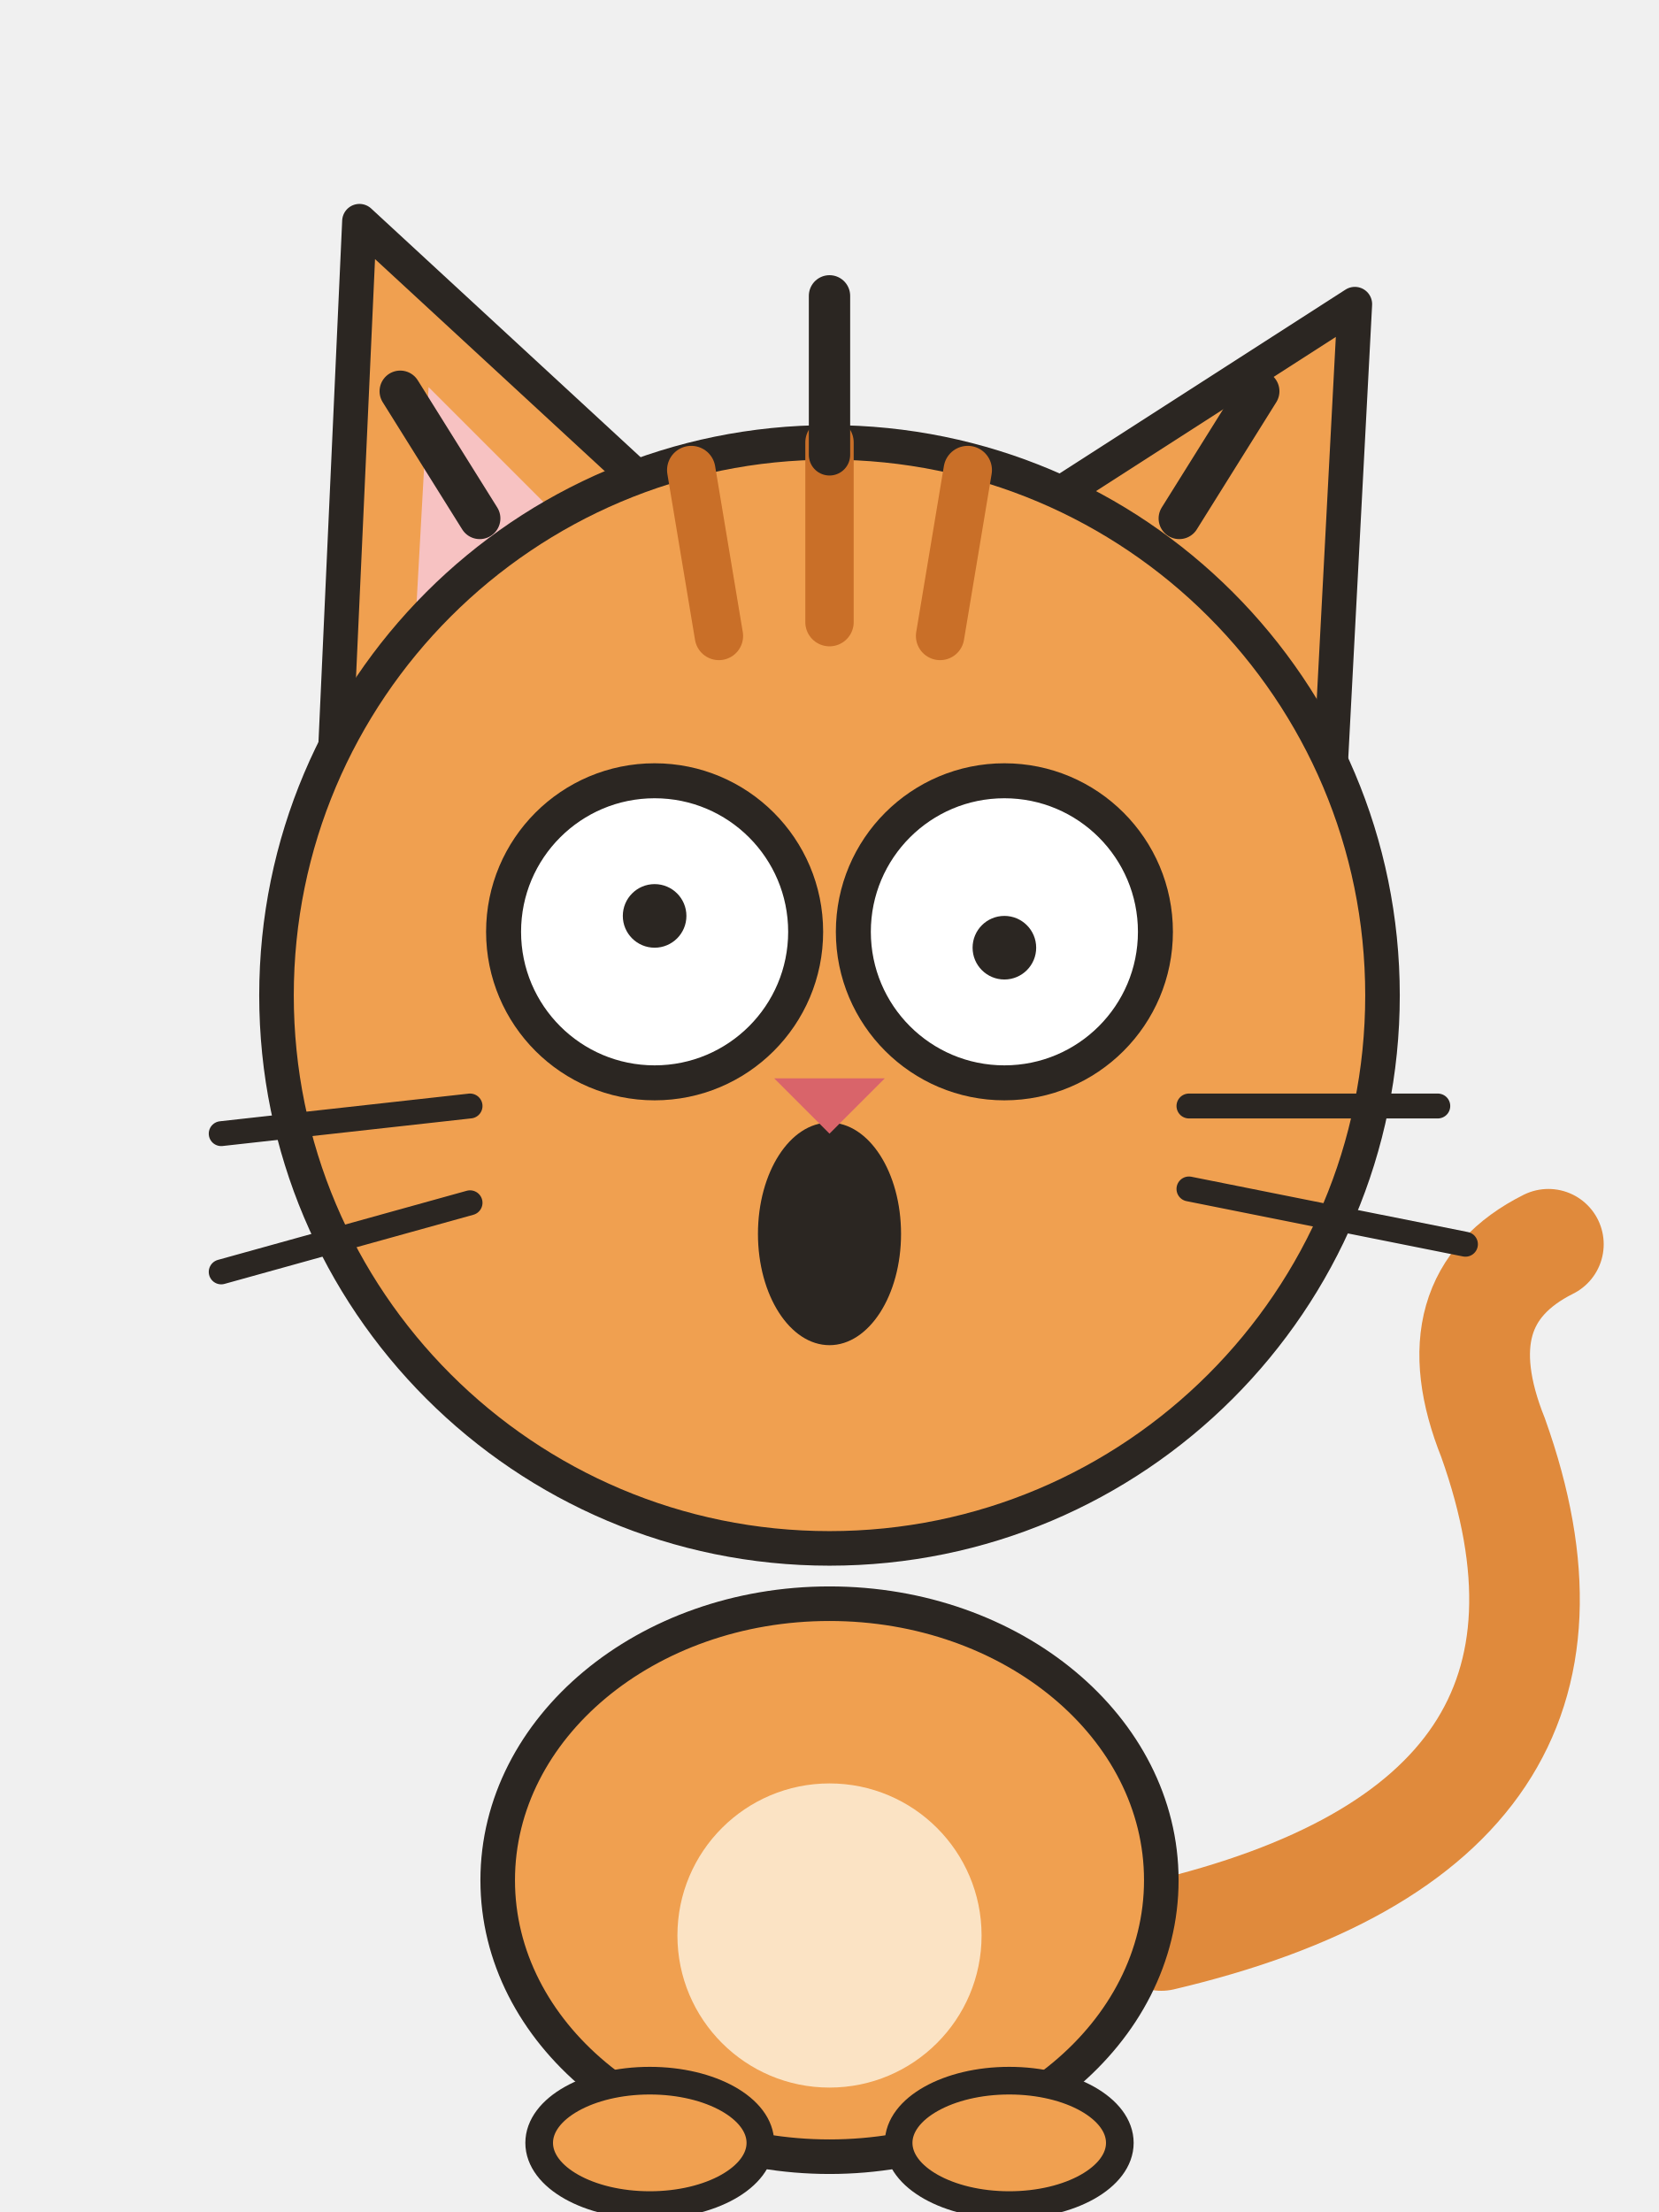
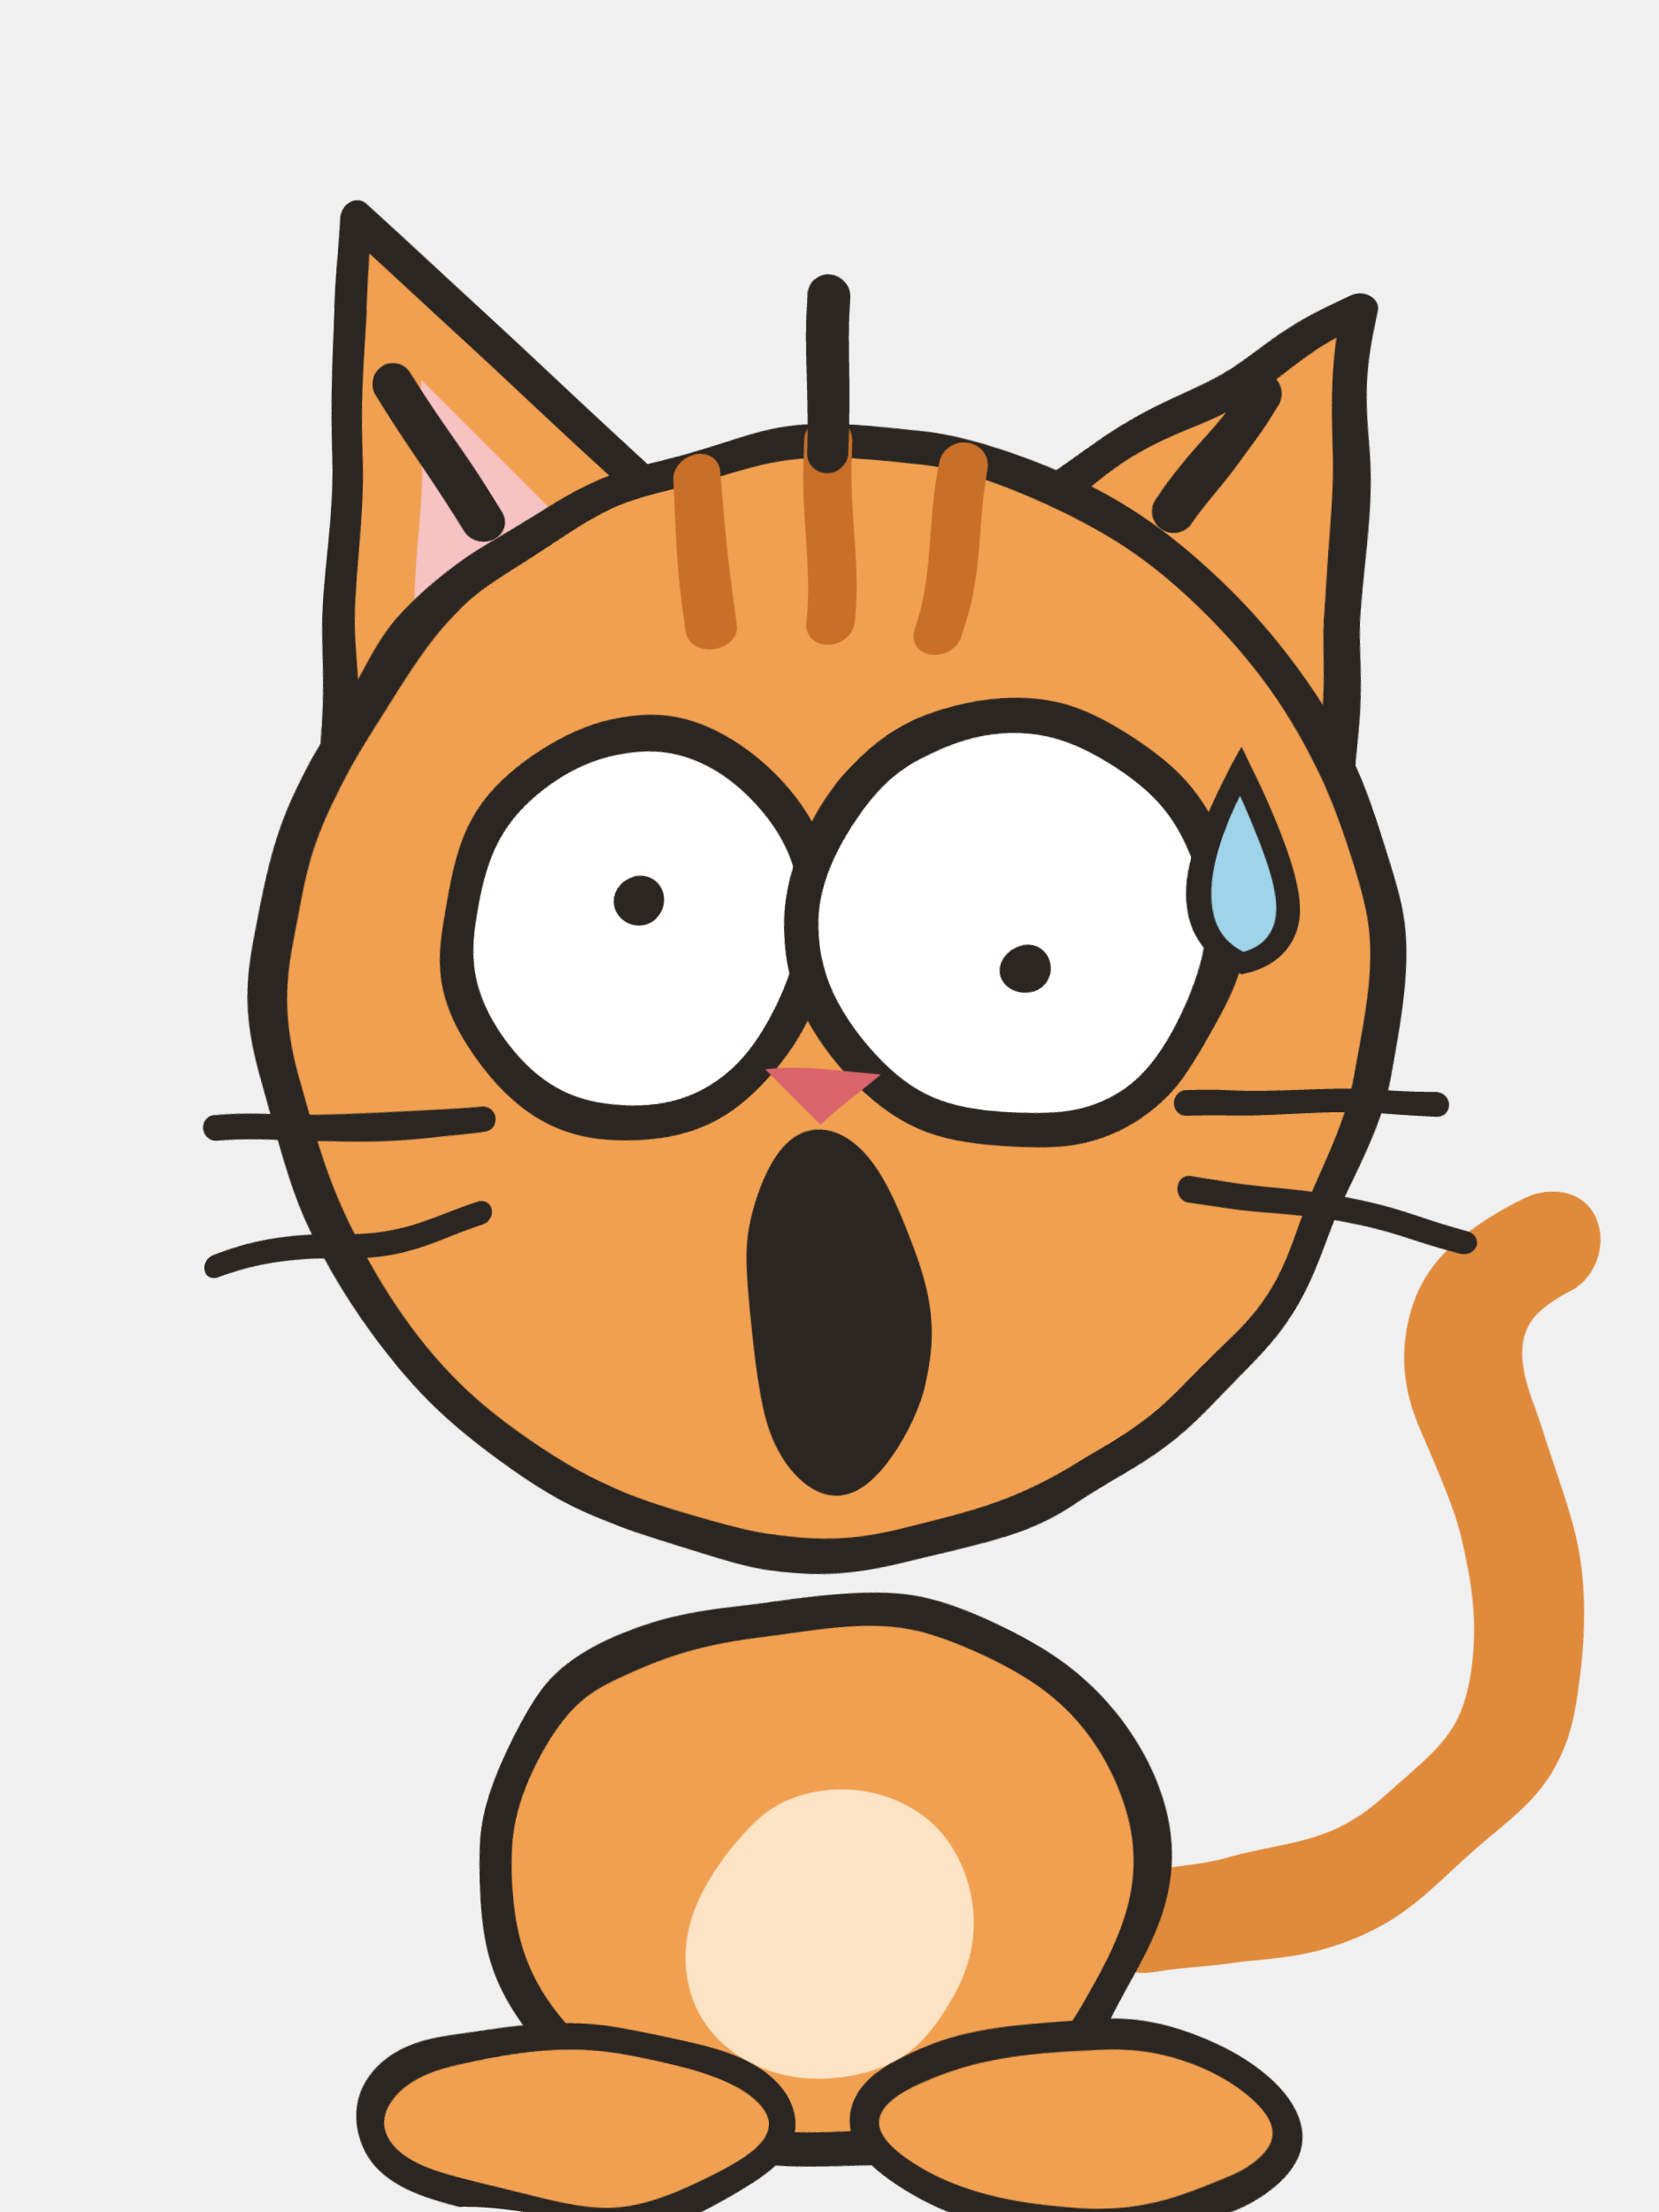
<svg xmlns="http://www.w3.org/2000/svg" overflow="visible" viewBox="0 0 120 160" width="120" height="160">
-   <path d="M84 140 Q118 132 108 104 Q104 94 112 90" stroke="#e08a3c" stroke-width="8" stroke-linecap="round" fill="none" />
-   <ellipse cx="60" cy="136" rx="24" ry="20" fill="#f0a050" stroke="#2b2622" stroke-width="2.5" />
-   <ellipse cx="60" cy="140" rx="11" ry="11" fill="#fbe3c4" />
-   <ellipse cx="47" cy="155" rx="8" ry="4.5" fill="#f0a050" stroke="#2b2622" stroke-width="2" />
-   <ellipse cx="73" cy="155" rx="8" ry="4.5" fill="#f0a050" stroke="#2b2622" stroke-width="2" />
-   <path d="M24 60 L26 16 L52 40 Z" fill="#f0a050" stroke="#2b2622" stroke-width="2.5" stroke-linejoin="round" />
-   <path d="M96 60 L98 22 L70 40 Z" fill="#f0a050" stroke="#2b2622" stroke-width="2.5" stroke-linejoin="round" />
-   <path d="M30 46 L31 28 L43 40 Z" fill="#f7c2c2" />
-   <circle cx="60" cy="72" r="40" fill="#f0a050" stroke="#2b2622" stroke-width="2.5" />
-   <path d="M50 34 L52 46 M60 32 L60 45 M70 34 L68 46" stroke="#c96f28" stroke-width="3.5" stroke-linecap="round" />
-   <path d="M16 82 L34 80 M16 92 L34 87 M104 80 L86 80 M106 90 L86 86" stroke="#2b2622" stroke-width="1.8" stroke-linecap="round" />
-   <circle cx="47.35" cy="67.4" r="10.925" fill="#fff" stroke="#2b2622" stroke-width="2.53" />
-   <circle cx="47.35" cy="66.25" r="2.3" fill="#2b2622" />
-   <circle cx="72.65" cy="67.4" r="10.925" fill="#fff" stroke="#2b2622" stroke-width="2.53" />
-   <circle cx="72.65" cy="68.55" r="2.3" fill="#2b2622" />
-   <ellipse cx="60" cy="89.25" rx="5.175" ry="8.05" fill="#2b2622" />
-   <path d="M34.7 37.5 L28.95 28.3 M60 32.9 L60 21.4 M85.3 37.5 L91.05 28.3" stroke="#2b2622" stroke-width="2.99" stroke-linecap="round" stroke-linejoin="round" fill="none" />
-   <path d="M56 78 L64 78 L60 82 Z" fill="#d9646a" />
+   <defs>
+     <filter id="wobble" x="-10%" y="-10%" width="120%" height="120%">
+       <feTurbulence type="fractalNoise" baseFrequency="0.045" numOctaves="2" seed="7" />
+       <feDisplacementMap in="SourceGraphic" scale="4" />
+     </filter>
+   </defs>
+   <g filter="url(#wobble)">
+     <path d="M84 140 Q118 132 108 104 Q104 94 112 90" stroke="#e08a3c" stroke-width="8" stroke-linecap="round" fill="none" />
+     <ellipse cx="60" cy="136" rx="24" ry="20" fill="#f0a050" stroke="#2b2622" stroke-width="2.5" />
+     <ellipse cx="60" cy="140" rx="11" ry="11" fill="#fbe3c4" />
+     <ellipse cx="42" cy="154" rx="15" ry="6" fill="#f0a050" stroke="#2b2622" stroke-width="2" />
+     <ellipse cx="78" cy="154" rx="15" ry="6" fill="#f0a050" stroke="#2b2622" stroke-width="2" />
+     <path d="M24 60 L26 16 L52 40 Z" fill="#f0a050" stroke="#2b2622" stroke-width="2.5" stroke-linejoin="round" />
+     <path d="M96 60 L98 22 L70 40 Z" fill="#f0a050" stroke="#2b2622" stroke-width="2.5" stroke-linejoin="round" />
+     <path d="M30 46 L31 28 L43 40 Z" fill="#f7c2c2" />
+     <circle cx="60" cy="72" r="40" fill="#f0a050" stroke="#2b2622" stroke-width="2.5" />
+     <path d="M50 34 L52 46 M60 32 L60 45 M70 34 L68 46" stroke="#c96f28" stroke-width="3.5" stroke-linecap="round" />
+     <path d="M16 82 L34 80 M16 92 L34 87 M104 80 L86 80 M106 90 L86 86" stroke="#2b2622" stroke-width="1.8" stroke-linecap="round" />
+     <circle cx="46.2" cy="67.4" r="13.8" fill="#fff" stroke="#2b2622" stroke-width="2.53" />
+     <circle cx="46.2" cy="65.1" r="1.84" fill="#2b2622" />
+     <circle cx="73.8" cy="67.4" r="14.95" fill="#fff" stroke="#2b2622" stroke-width="2.53" />
+     <circle cx="73.8" cy="69.7" r="1.84" fill="#2b2622" />
+     <ellipse cx="60" cy="95" rx="6.325" ry="12.65" fill="#2b2622" />
+     <path d="M89.9 55.9 Q84.15 67.4 89.9 69.7 Q95.65 67.4 89.9 55.9 Z" fill="#9fd3e8" stroke="#2b2622" stroke-width="1.61" />
+     <path d="M34.7 37.5 L28.95 28.3 M60 32.9 L60 21.4 M85.3 37.5 L91.05 28.3" stroke="#2b2622" stroke-width="2.99" stroke-linecap="round" stroke-linejoin="round" fill="none" />
+     <path d="M56 78 L64 78 L60 82 Z" fill="#d9646a" />
+   </g>
</svg>
